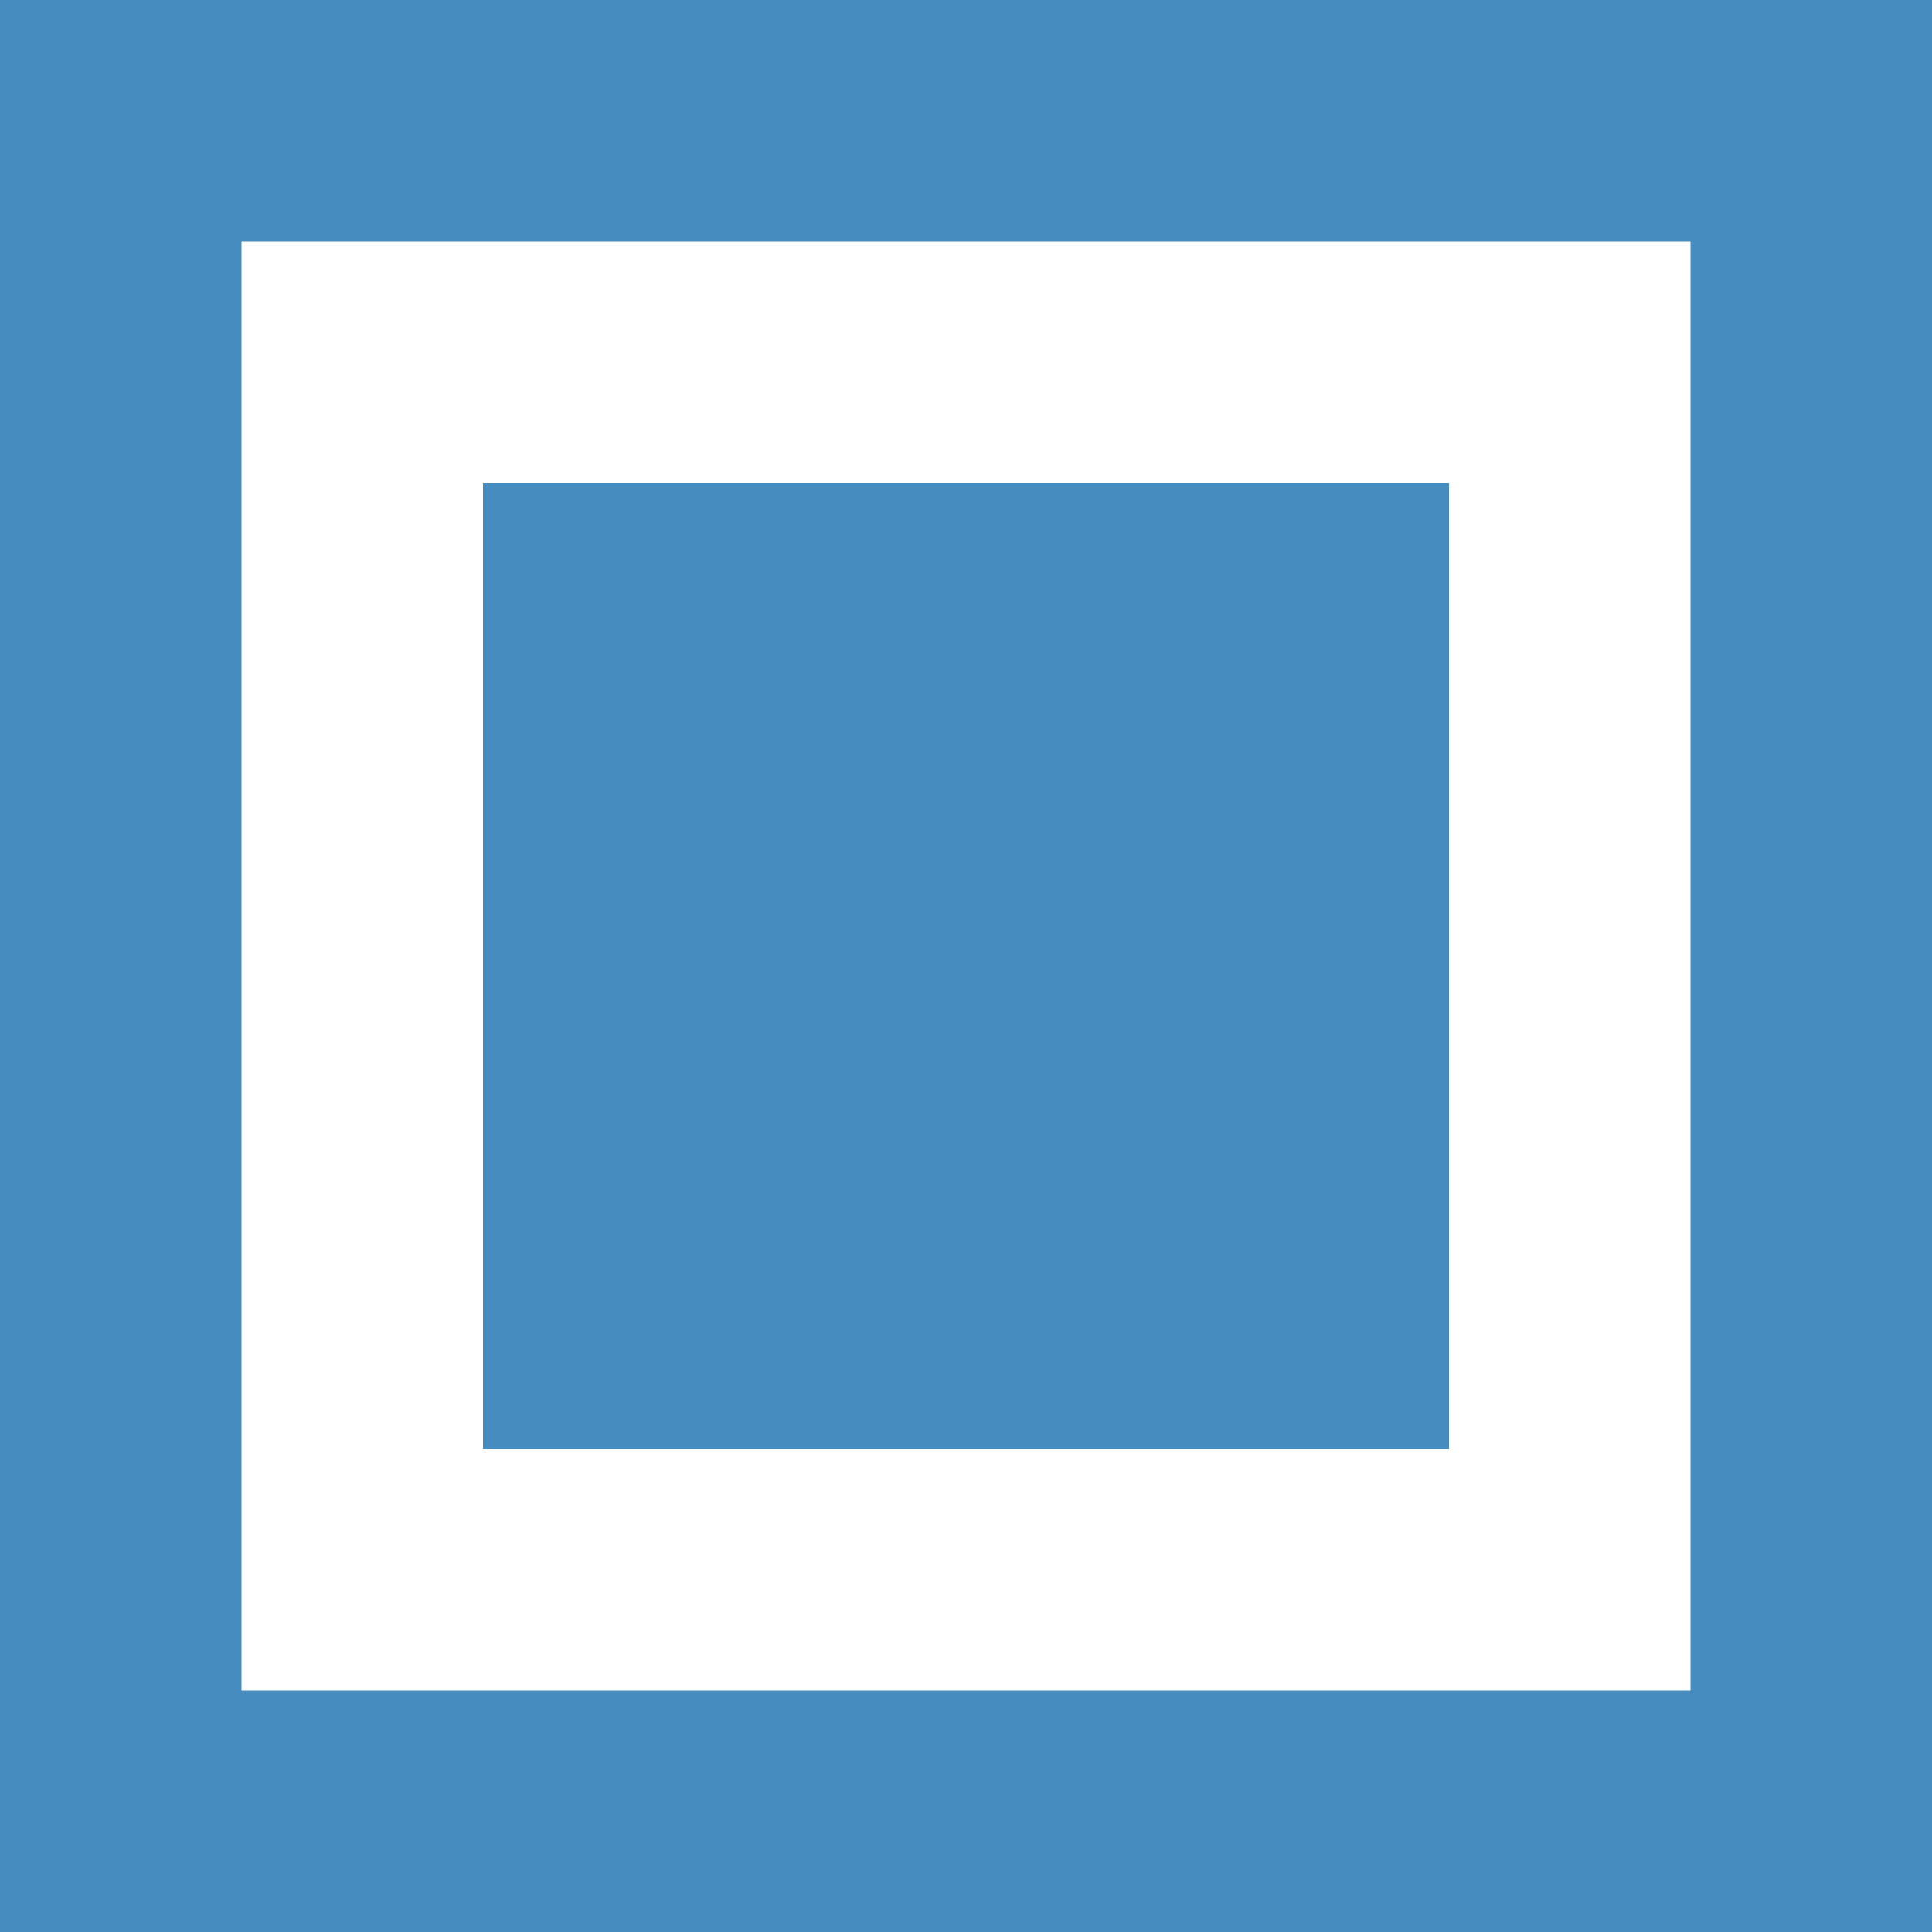
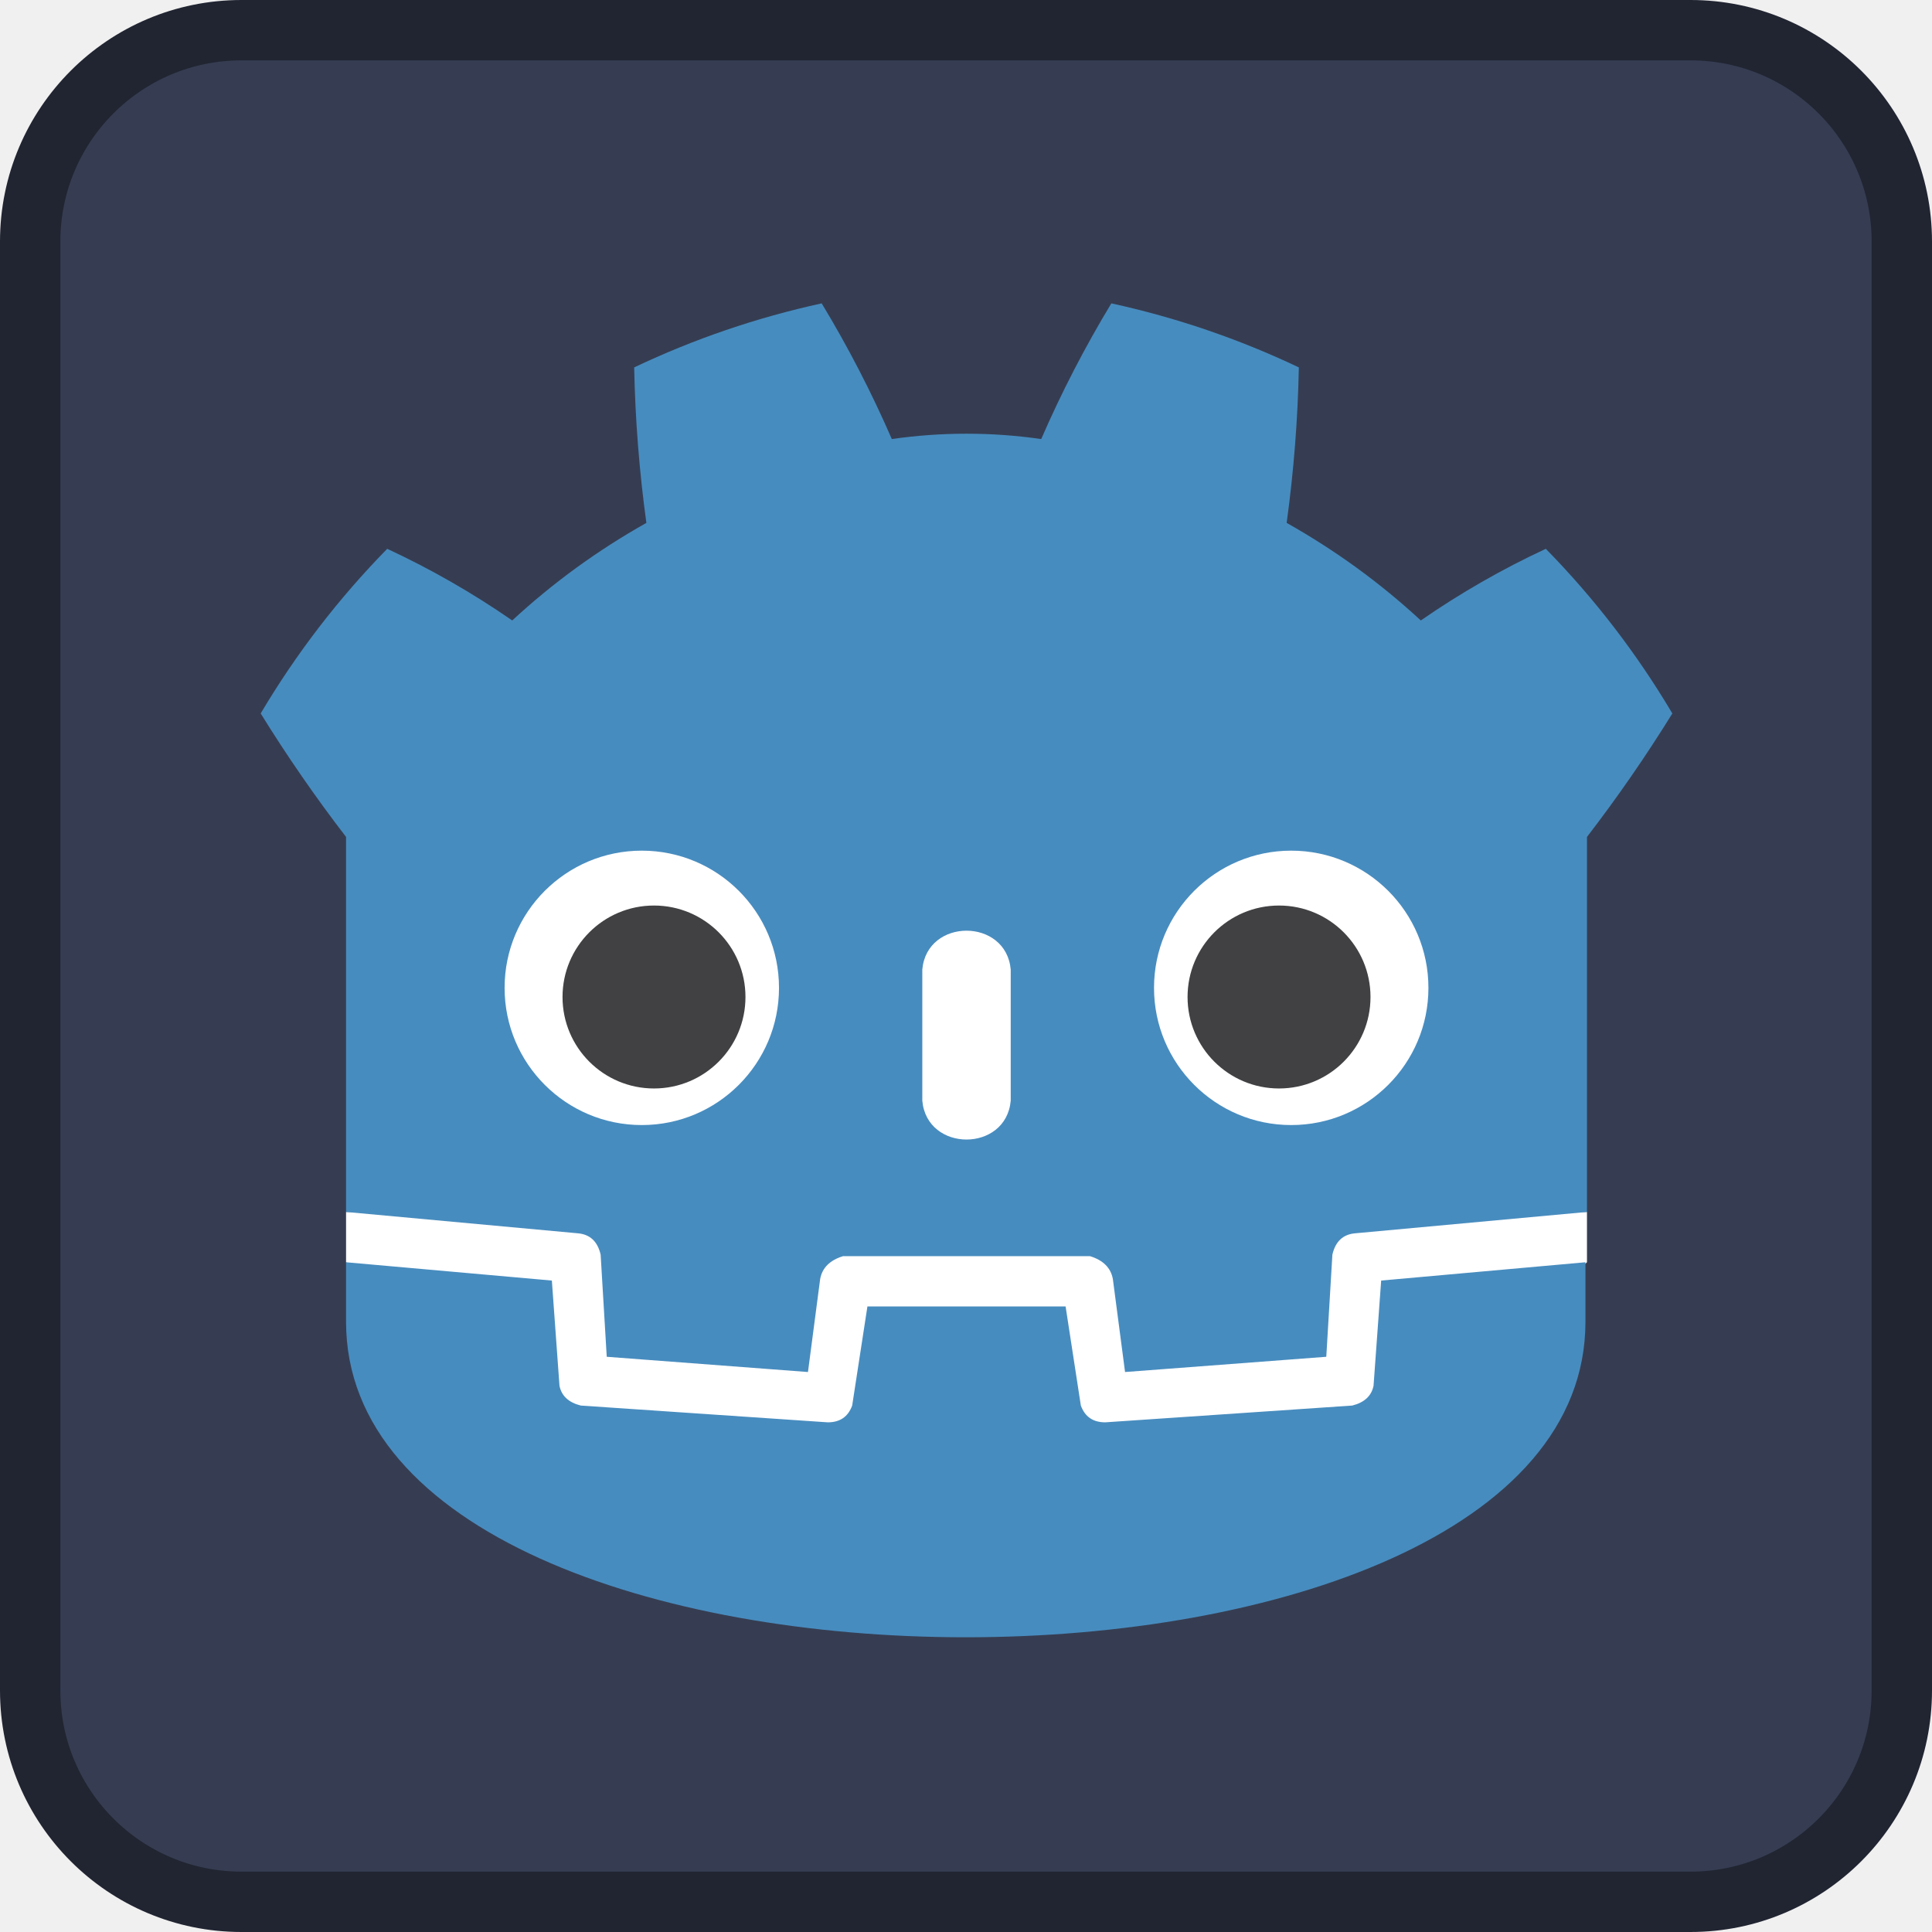
- <svg xmlns="http://www.w3.org/2000/svg" width="16" height="16" viewBox="0 0 16 16">
-   <rect width="16" height="16" fill="#478cbf" />
-   <rect x="2" y="2" width="12" height="12" fill="#ffffff" />
-   <rect x="4" y="4" width="8" height="8" fill="#478cbf" />
+ <svg xmlns="http://www.w3.org/2000/svg" height="128" width="128">
+   <rect x="2" y="2" width="124" height="124" rx="14" fill="#363d52" stroke="#212532" stroke-width="4" />
+   <g transform="scale(.101) translate(122 122)">
+     <g fill="#fff">
+       <path d="M105 673v33q407 354 814 0v-33z" />
+       <path fill="#478cbf" d="m105 673 152 14q12 1 15 14l4 67 132 10 8-61q2-11 15-15h162q13 4 15 15l8 61 132-10 4-67q3-13 15-14l152-14V427q30-39 56-81-35-59-83-108-43 20-82 47-40-37-88-64 7-51 8-102-59-28-123-42-26 43-46 89-49-7-98 0-20-46-46-89-64 14-123 42 1 51 8 102-48 27-88 64-39-27-82-47-48 49-83 108 26 42 56 81zm0 33v39c0 276 813 276 813 0v-39l-134 12-5 69q-2 10-14 13l-162 11q-12 0-16-11l-10-65H447l-10 65q-4 11-16 11l-162-11q-12-3-14-13l-5-69z" />
+       <path d="M483 600c3 34 55 34 58 0v-86c-3-34-55-34-58 0z" />
+       <circle cx="725" cy="526" r="90" />
+       <circle cx="299" cy="526" r="90" />
+     </g>
+     <g fill="#414042">
+       <circle cx="307" cy="532" r="60" />
+       <circle cx="717" cy="532" r="60" />
+     </g>
+   </g>
</svg>
